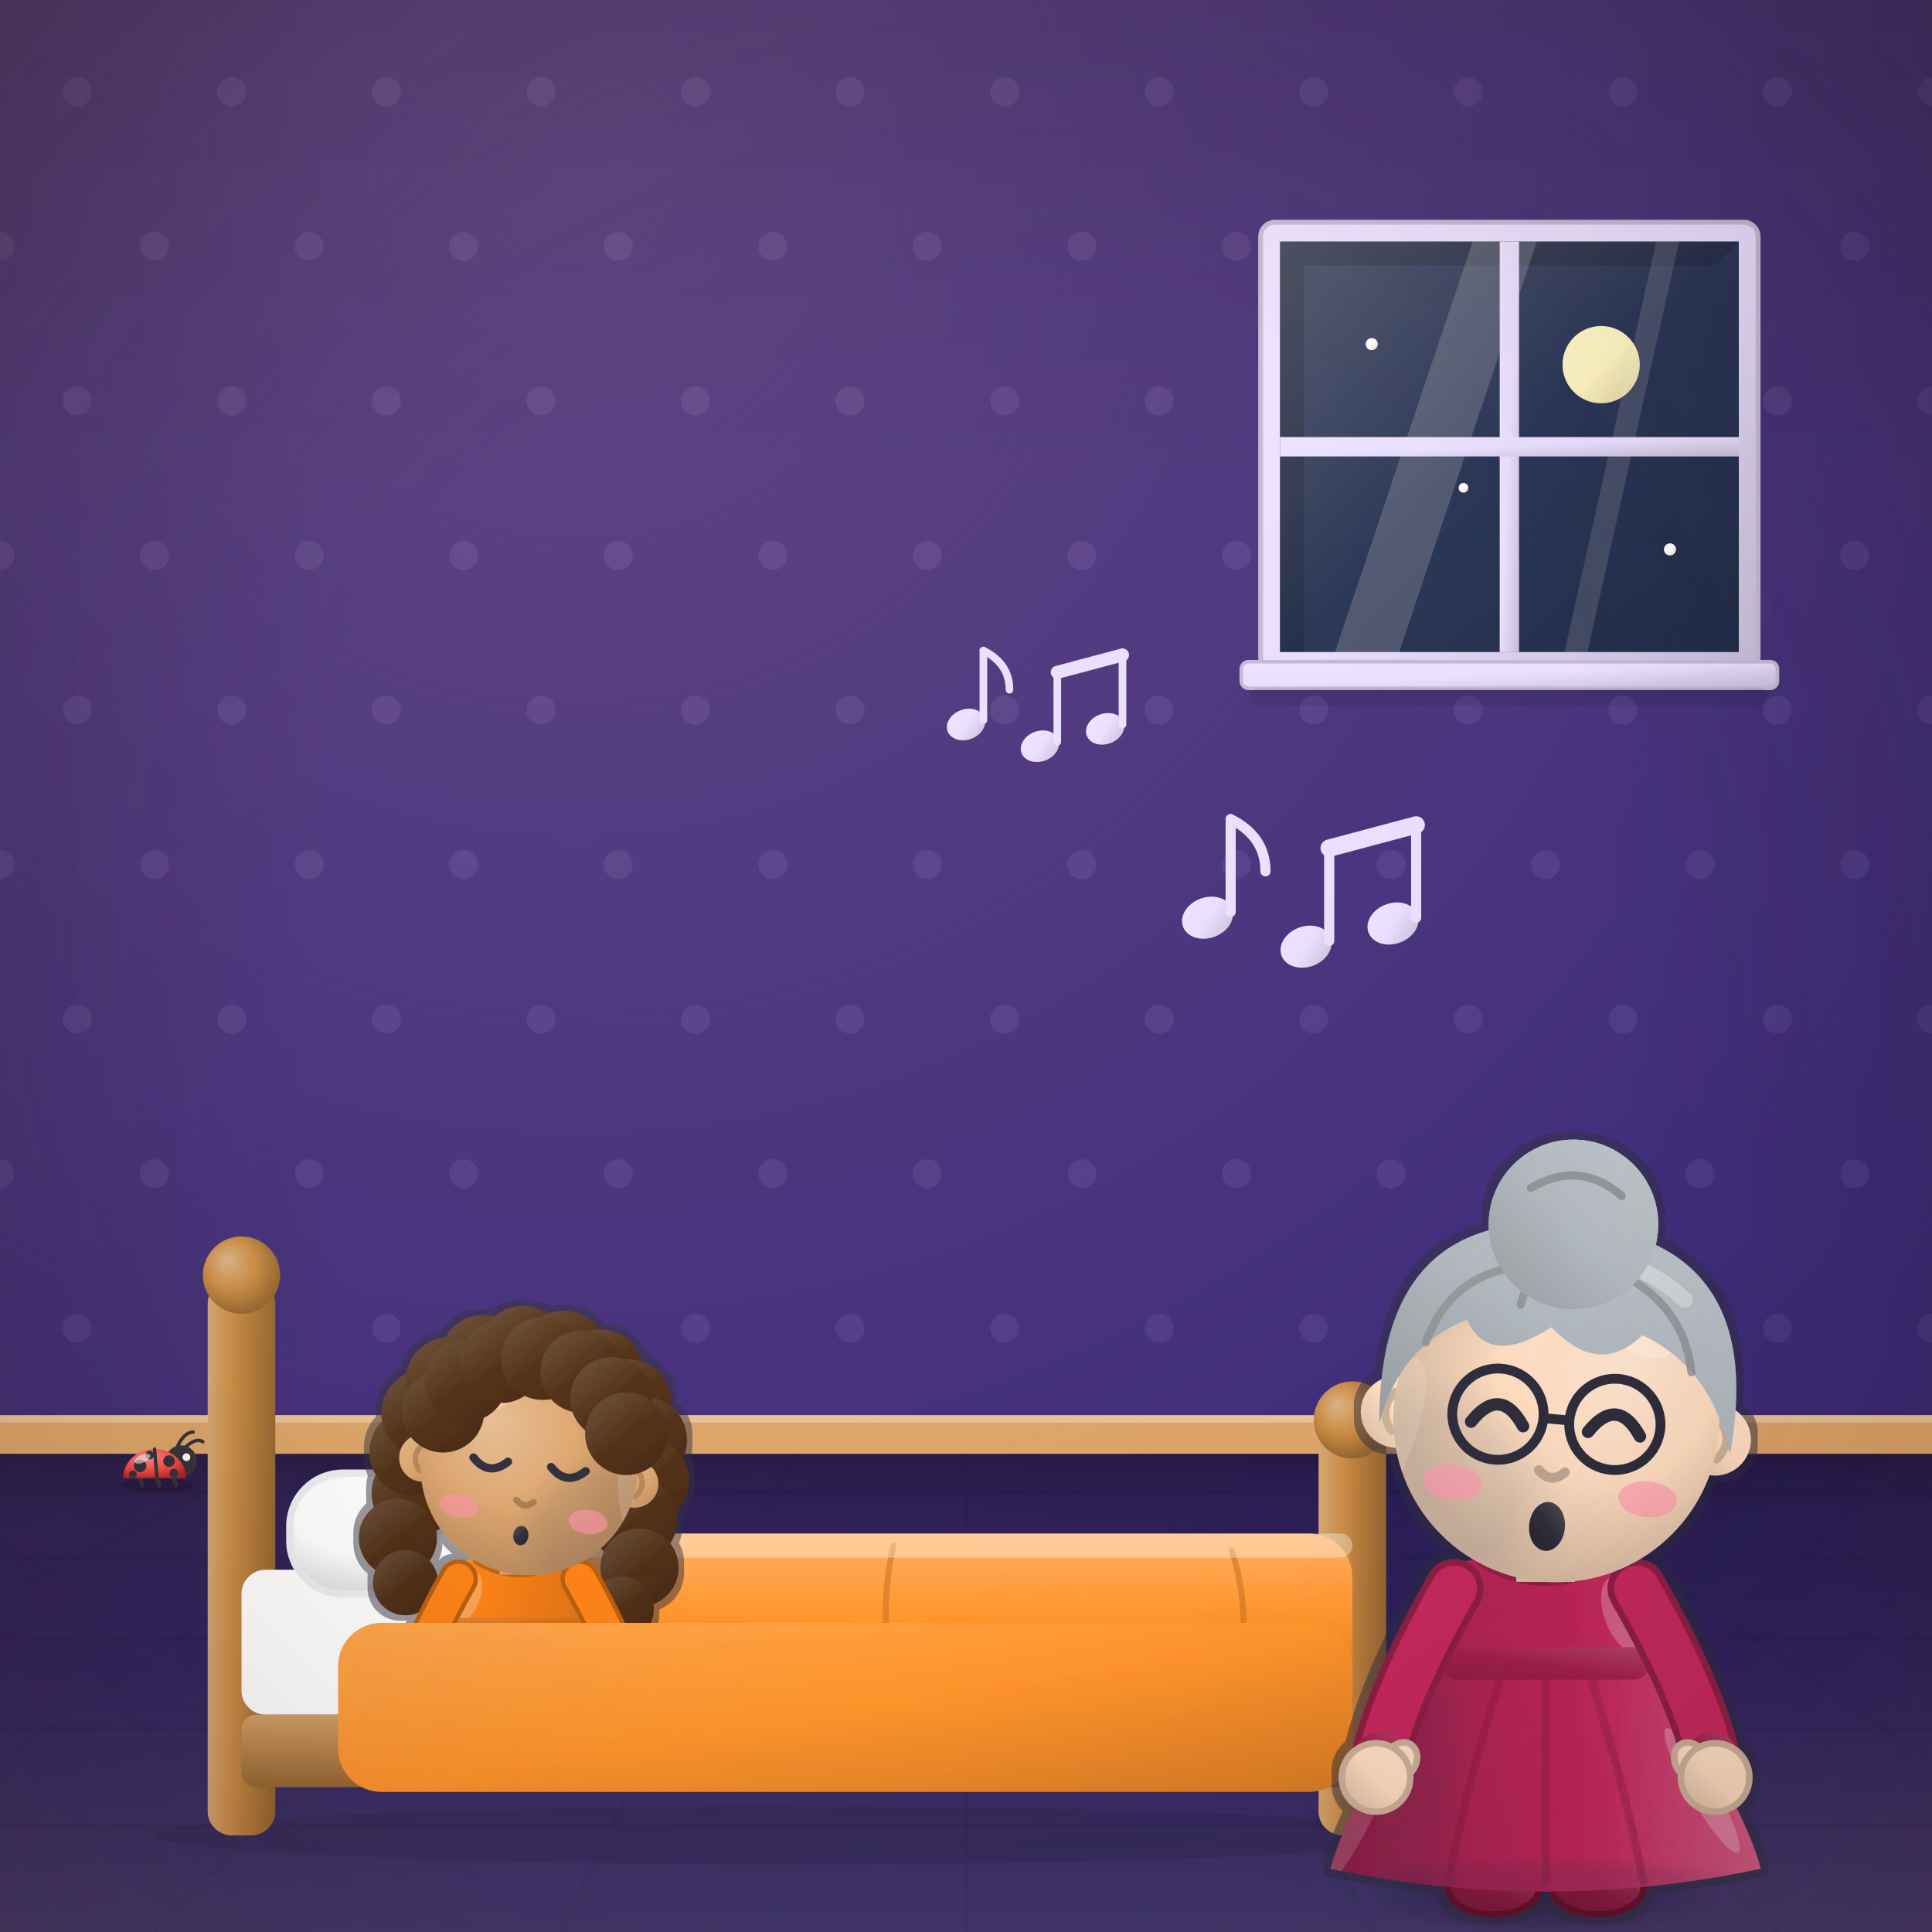
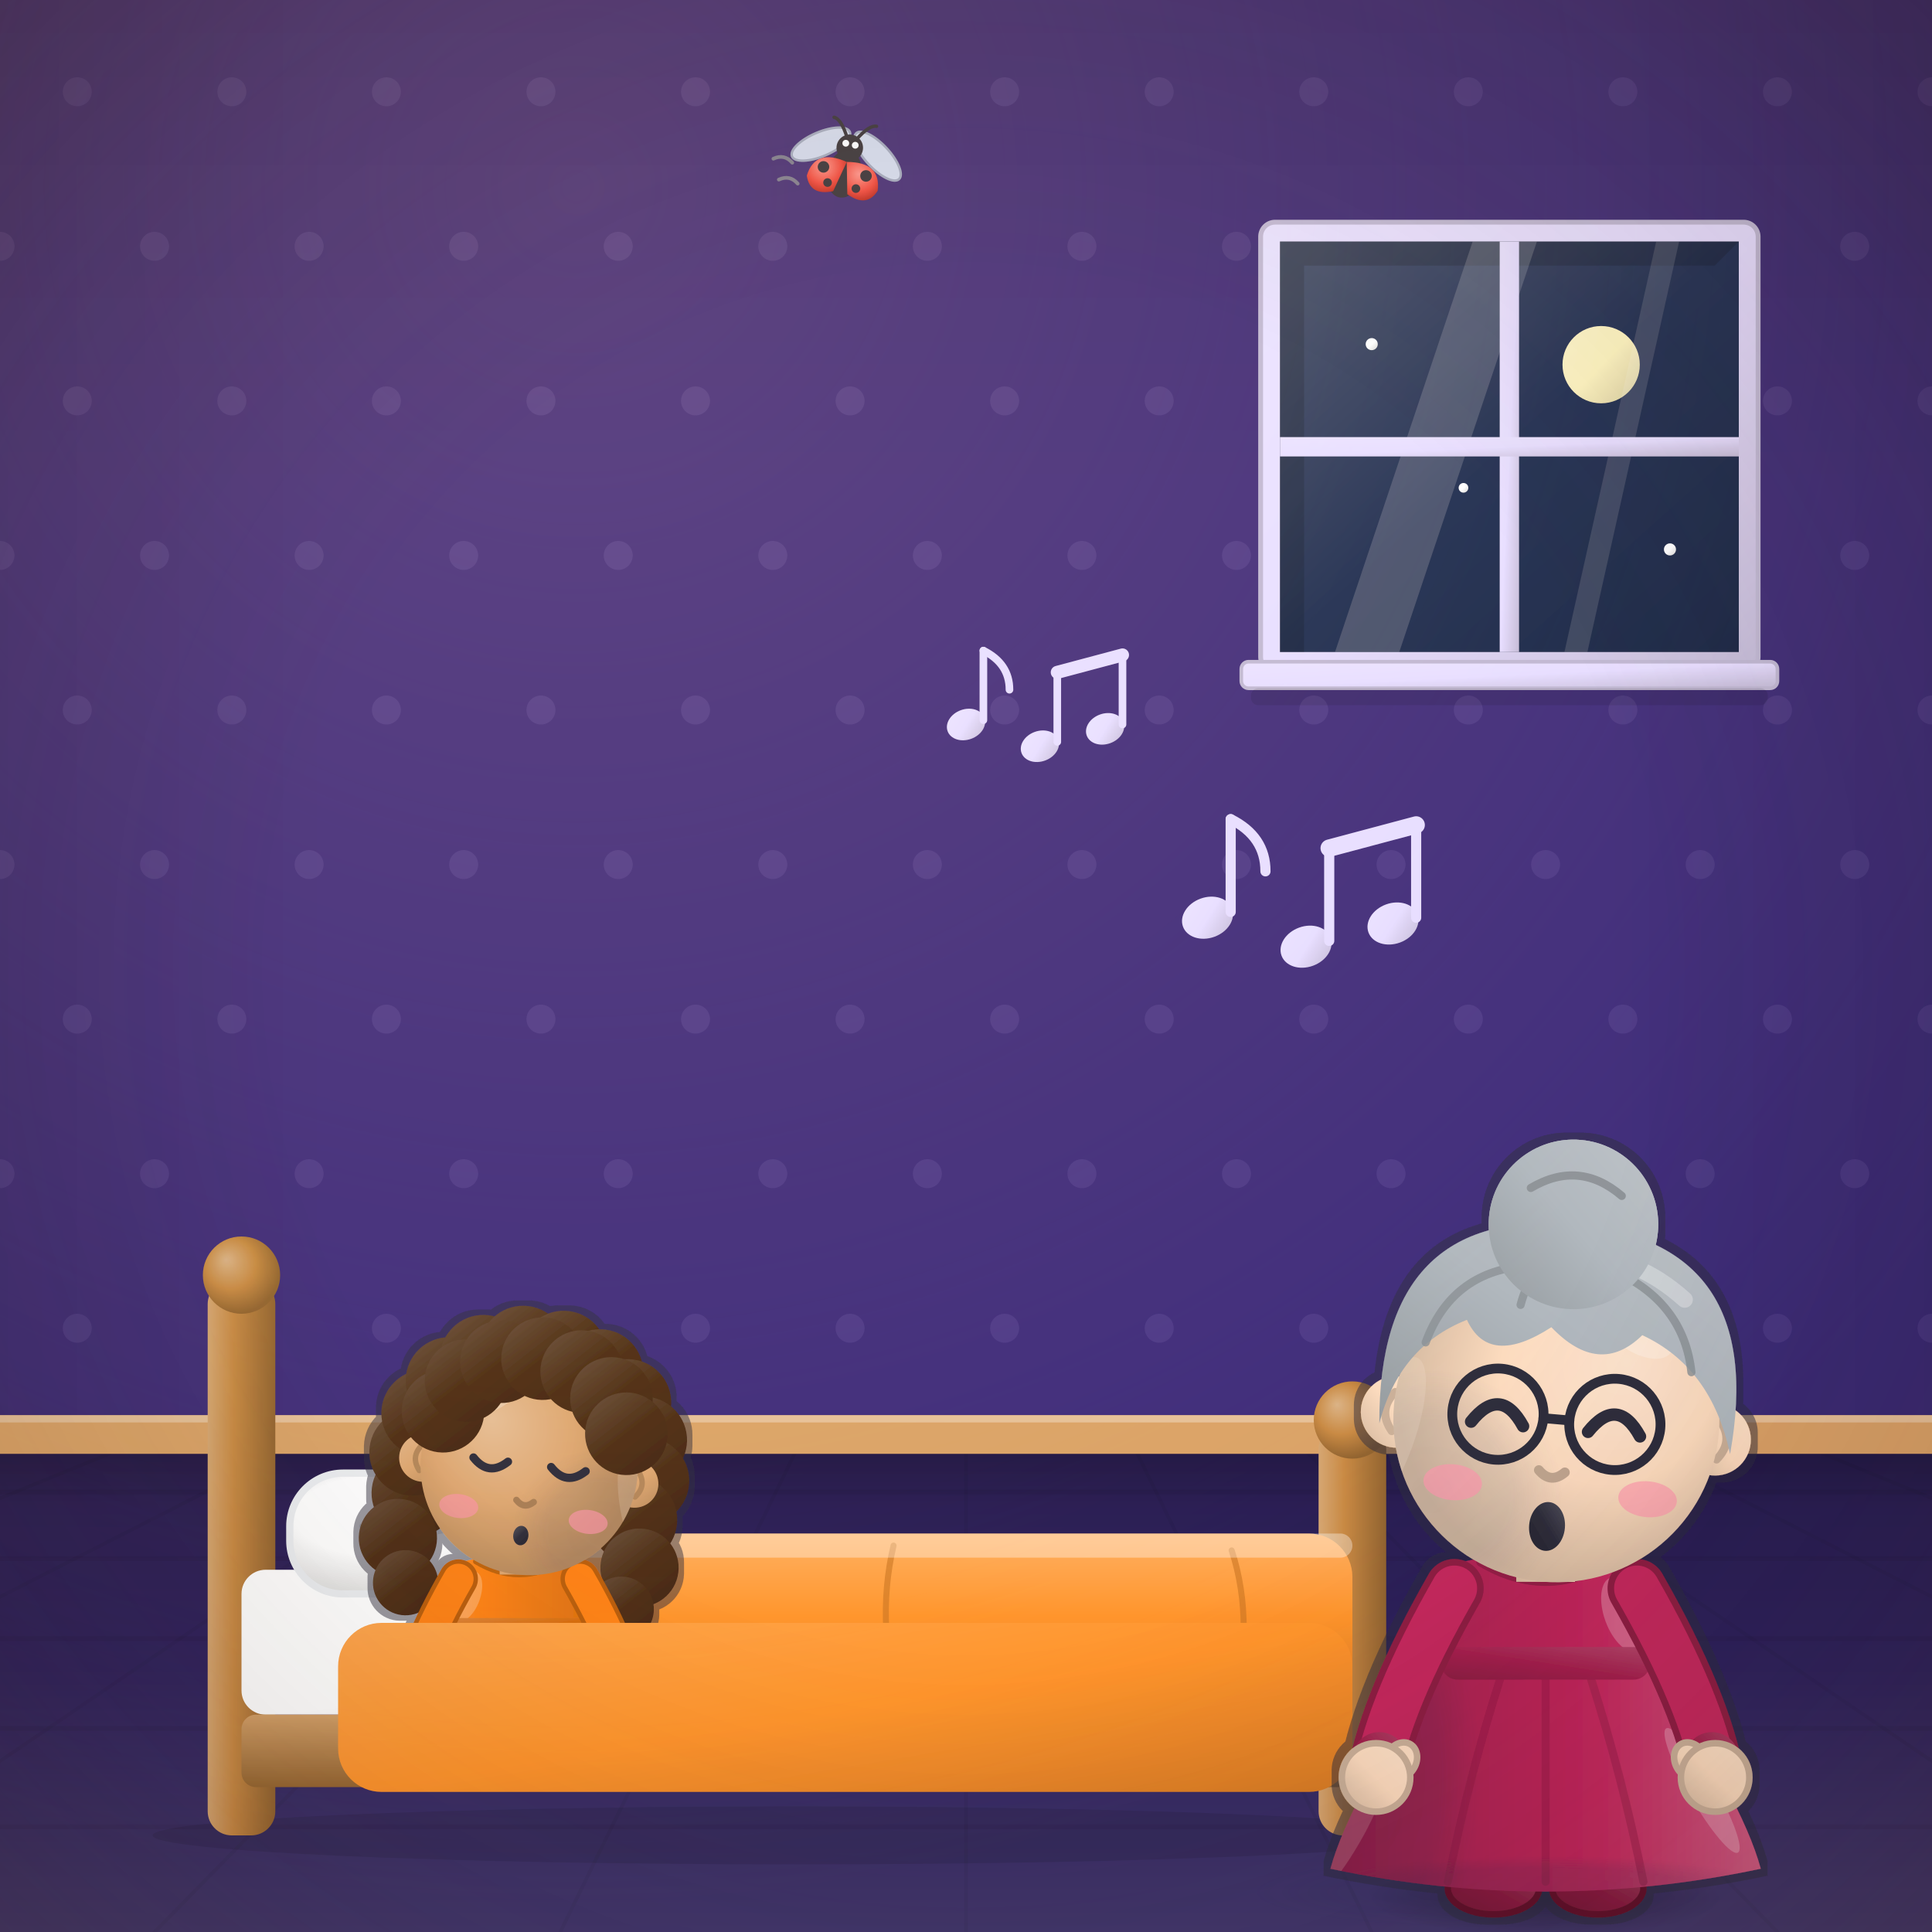
<svg xmlns="http://www.w3.org/2000/svg" viewBox="0 0 800 800" width="800" height="800">
  <defs>
    <linearGradient id="vol0044542" x1="0" y1="0" x2="1" y2="1">
      <stop offset="0" stop-color="#ffffff" />
      <stop offset="0.5" stop-color="#fff" />
      <stop offset="1" stop-color="#d6d6d6" />
    </linearGradient>
    <radialGradient id="vol0786585" cx="0.4" cy="0.3" r="0.8">
      <stop offset="0" stop-color="#ff8787" />
      <stop offset="0.6" stop-color="#f03e3e" />
      <stop offset="1" stop-color="#a61e1e" />
    </radialGradient>
    <linearGradient id="vol081a6b8" x1="0" y1="0" x2="1" y2="1">
      <stop offset="0" stop-color="#e9e0ff" />
      <stop offset="0.5" stop-color="#e5dbff" />
      <stop offset="1" stop-color="#c0b7d6" />
    </linearGradient>
    <linearGradient id="vol0ae63a0" x1="0" y1="0" x2="1" y2="0">
      <stop offset="0" stop-color="#d4a471" />
      <stop offset="0.38" stop-color="#c68642" />
      <stop offset="1" stop-color="#8e602f" />
    </linearGradient>
    <radialGradient id="vol0b5e702" cx="0.5" cy="0.5" r="0.5">
      <stop offset="0" stop-color="#1c2a52" stop-opacity="0.149" />
      <stop offset="0.62" stop-color="#1c2a52" stop-opacity="0.132" />
      <stop offset="1" stop-color="#1c2a52" stop-opacity="0" />
    </radialGradient>
    <linearGradient id="vol0d3437b" x1="0" y1="0" x2="0" y2="1">
      <stop offset="0" stop-color="#000" stop-opacity="0.16" />
      <stop offset="1" stop-color="#000" stop-opacity="0" />
    </linearGradient>
    <radialGradient id="vol28599ff" cx="0.4" cy="0.4" r="0.6" fx="0.3" fy="0.3">
      <stop offset="0" stop-color="#e4ba93" />
      <stop offset="0.55" stop-color="#dca36f" />
      <stop offset="1" stop-color="#b8885d" />
    </radialGradient>
    <radialGradient id="vol285ebc9" cx="0.5" cy="0.5" r="0.5">
      <stop offset="0" stop-color="#000" stop-opacity="0.286" />
      <stop offset="0.55" stop-color="#000" stop-opacity="0.143" />
      <stop offset="1" stop-color="#000" stop-opacity="0" />
    </radialGradient>
    <linearGradient id="vol2b8a4f4" x1="0" y1="0" x2="1" y2="1">
      <stop offset="0" stop-color="#dd8237" />
      <stop offset="0.5" stop-color="#d76b11" />
      <stop offset="1" stop-color="#b4590e" />
    </linearGradient>
    <linearGradient id="vol2dc00c7" x1="0" y1="0" x2="0" y2="1">
      <stop offset="0" stop-color="#000" stop-opacity="0.09" />
      <stop offset="0.35" stop-color="#000" stop-opacity="0" />
    </linearGradient>
    <linearGradient id="vol3082a02" x1="0" y1="0" x2="1" y2="1">
      <stop offset="0" stop-color="#fbdfc7" />
      <stop offset="0.5" stop-color="#fbd9bd" />
      <stop offset="1" stop-color="#d2b69e" />
    </linearGradient>
    <radialGradient id="vol3490e56" cx="0.4" cy="0.4" r="0.6" fx="0.3" fy="0.3">
      <stop offset="0" stop-color="#fce2cd" />
      <stop offset="0.55" stop-color="#fbd9bd" />
      <stop offset="1" stop-color="#d2b69e" />
    </radialGradient>
    <linearGradient id="vol38c8b34" x1="0" y1="0" x2="1" y2="1">
      <stop offset="0" stop-color="#4c4c59" />
      <stop offset="0.5" stop-color="#2b2b3a" />
      <stop offset="1" stop-color="#242430" />
    </linearGradient>
    <radialGradient id="vol39543c1" cx="0.5" cy="0.5" r="0.5">
      <stop offset="0" stop-color="#1c2a52" stop-opacity="0.095" />
      <stop offset="0.62" stop-color="#1c2a52" stop-opacity="0.084" />
      <stop offset="1" stop-color="#1c2a52" stop-opacity="0" />
    </radialGradient>
    <linearGradient id="vol59c7002" x1="0" y1="0" x2="1" y2="0">
      <stop offset="0" stop-color="#d05983" />
      <stop offset="0.38" stop-color="#c2255c" />
      <stop offset="1" stop-color="#971c47" />
    </linearGradient>
    <linearGradient id="vol5a8b60b" x1="0" y1="0" x2="1" y2="1">
      <stop offset="0" stop-color="#fff4c9" />
      <stop offset="0.5" stop-color="#fff3bf" />
      <stop offset="1" stop-color="#d6cca0" />
    </linearGradient>
    <linearGradient id="vol64c0a2c" x1="0" y1="0" x2="0" y2="1">
      <stop offset="0" stop-color="#241a4f" />
      <stop offset="0.45" stop-color="#2b1f5c" />
      <stop offset="1" stop-color="#40356c" />
    </linearGradient>
    <linearGradient id="vol75d20f0" x1="0" y1="0" x2="1" y2="1">
      <stop offset="0" stop-color="#664d3c" />
      <stop offset="0.5" stop-color="#4a2c17" />
      <stop offset="1" stop-color="#3e2413" />
    </linearGradient>
    <linearGradient id="vol768984c" x1="0" y1="0" x2="0" y2="1">
      <stop offset="0" stop-color="#d19e67" />
      <stop offset="1" stop-color="#946431" />
    </linearGradient>
    <linearGradient id="vol7ac0c66" x1="0" y1="0" x2="1" y2="1">
      <stop offset="0" stop-color="#bac0c7" />
      <stop offset="0.5" stop-color="#adb5bd" />
      <stop offset="1" stop-color="#91989e" />
    </linearGradient>
    <linearGradient id="vol88bad7e" x1="0" y1="0" x2="1" y2="1">
      <stop offset="0" stop-color="#d67f36" />
      <stop offset="0.5" stop-color="#cf6710" />
      <stop offset="1" stop-color="#ad560d" />
    </linearGradient>
    <linearGradient id="vol8ba2bf6" x1="0" y1="0" x2="1" y2="1">
      <stop offset="0" stop-color="#404c6d" />
      <stop offset="0.5" stop-color="#1c2a52" />
      <stop offset="1" stop-color="#172344" />
    </linearGradient>
    <linearGradient id="vol8f1c355" x1="0" y1="0" x2="0" y2="1">
      <stop offset="0" stop-color="#ffad60" />
      <stop offset="0.4" stop-color="#ff922b" />
      <stop offset="1" stop-color="#cc7422" />
    </linearGradient>
    <linearGradient id="vol91924e7" x1="0" y1="0" x2="1" y2="1">
      <stop offset="0" stop-color="#ffa34c" />
      <stop offset="0.5" stop-color="#ff922b" />
      <stop offset="1" stop-color="#d67a24" />
    </linearGradient>
    <radialGradient id="vol9abd463" cx="0.5" cy="0.5" r="0.5">
      <stop offset="0" stop-color="#1c2a52" stop-opacity="0.117" />
      <stop offset="0.6" stop-color="#1c2a52" stop-opacity="0.059" />
      <stop offset="1" stop-color="#1c2a52" stop-opacity="0" />
    </radialGradient>
    <radialGradient id="vola49497d" cx="0.5" cy="0.5" r="0.7">
      <stop offset="0.5" stop-color="#3b2414" stop-opacity="0" />
      <stop offset="0.8" stop-color="#3b2414" stop-opacity="0.108" />
      <stop offset="1" stop-color="#3b2414" stop-opacity="0.24" />
    </radialGradient>
    <linearGradient id="volb897b89" x1="0" y1="0" x2="1" y2="1">
      <stop offset="0" stop-color="#bd7234" />
      <stop offset="0.5" stop-color="#b1580e" />
      <stop offset="1" stop-color="#94490b" />
    </linearGradient>
    <linearGradient id="volc153353" x1="0" y1="0" x2="1" y2="1">
      <stop offset="0" stop-color="#9a3d5e" />
      <stop offset="0.5" stop-color="#871940" />
      <stop offset="1" stop-color="#711535" />
    </linearGradient>
    <radialGradient id="volcb2a80b" cx="0.4" cy="0.4" r="0.6" fx="0.3" fy="0.3">
      <stop offset="0" stop-color="#d9b084" />
      <stop offset="0.55" stop-color="#c68642" />
      <stop offset="1" stop-color="#8e602f" />
    </radialGradient>
    <radialGradient id="vold6b41d4" cx="0.3" cy="0.1" r="0.9">
      <stop offset="0" stop-color="#ffe2a8" stop-opacity="0.6" />
      <stop offset="0.55" stop-color="#ffe2a8" stop-opacity="0.27" />
      <stop offset="1" stop-color="#ffe2a8" stop-opacity="0" />
    </radialGradient>
    <linearGradient id="vole21387b" x1="0" y1="0" x2="1" y2="1">
      <stop offset="0" stop-color="#e1b186" />
      <stop offset="0.5" stop-color="#dca36f" />
      <stop offset="1" stop-color="#b8885d" />
    </linearGradient>
    <linearGradient id="volef0d640" x1="0" y1="0" x2="1" y2="0">
      <stop offset="0" stop-color="#000" stop-opacity="0.08" />
      <stop offset="0.18" stop-color="#000" stop-opacity="0" />
      <stop offset="0.82" stop-color="#000" stop-opacity="0" />
      <stop offset="1" stop-color="#000" stop-opacity="0.08" />
    </linearGradient>
    <linearGradient id="volf488ad7" x1="0" y1="0" x2="1" y2="0">
      <stop offset="0" stop-color="#fd9c4c" />
      <stop offset="0.38" stop-color="#fd7e14" />
      <stop offset="1" stop-color="#c5620f" />
    </linearGradient>
    <linearGradient id="volf73b1a9" x1="0" y1="0" x2="1" y2="1">
      <stop offset="0" stop-color="#b2426a" />
      <stop offset="0.5" stop-color="#a41f4e" />
      <stop offset="1" stop-color="#891a41" />
    </linearGradient>
    <linearGradient id="volf778874" x1="0" y1="0" x2="1" y2="1">
      <stop offset="0" stop-color="#ae4267" />
      <stop offset="0.5" stop-color="#9f1e4b" />
      <stop offset="1" stop-color="#85193f" />
    </linearGradient>
    <radialGradient id="volff82e9a" cx="0.4" cy="0.4" r="0.6" fx="0.3" fy="0.3">
      <stop offset="0" stop-color="#ffffff" />
      <stop offset="0.55" stop-color="#ffffff" />
      <stop offset="1" stop-color="#e0e0e0" />
    </radialGradient>
  </defs>
  <rect x="0" y="0" width="800" height="600" fill="#3b2a7a" />
  <g opacity="0.75">
    <g data-relief="non">
      <circle cx="-32" cy="38" r="6" fill="#4c3a8a" />
      <circle cx="32" cy="38" r="6" fill="#4c3a8a" />
      <circle cx="96" cy="38" r="6" fill="#4c3a8a" />
      <circle cx="160" cy="38" r="6" fill="#4c3a8a" />
      <circle cx="224" cy="38" r="6" fill="#4c3a8a" />
      <circle cx="288" cy="38" r="6" fill="#4c3a8a" />
      <circle cx="352" cy="38" r="6" fill="#4c3a8a" />
      <circle cx="416" cy="38" r="6" fill="#4c3a8a" />
      <circle cx="480" cy="38" r="6" fill="#4c3a8a" />
      <circle cx="544" cy="38" r="6" fill="#4c3a8a" />
      <circle cx="608" cy="38" r="6" fill="#4c3a8a" />
      <circle cx="672" cy="38" r="6" fill="#4c3a8a" />
      <circle cx="736" cy="38" r="6" fill="#4c3a8a" />
      <circle cx="800" cy="38" r="6" fill="#4c3a8a" />
      <circle cx="0" cy="102" r="6" fill="#4c3a8a" />
      <circle cx="64" cy="102" r="6" fill="#4c3a8a" />
      <circle cx="128" cy="102" r="6" fill="#4c3a8a" />
      <circle cx="192" cy="102" r="6" fill="#4c3a8a" />
      <circle cx="256" cy="102" r="6" fill="#4c3a8a" />
      <circle cx="320" cy="102" r="6" fill="#4c3a8a" />
      <circle cx="384" cy="102" r="6" fill="#4c3a8a" />
      <circle cx="448" cy="102" r="6" fill="#4c3a8a" />
      <circle cx="512" cy="102" r="6" fill="#4c3a8a" />
      <circle cx="576" cy="102" r="6" fill="#4c3a8a" />
      <circle cx="640" cy="102" r="6" fill="#4c3a8a" />
      <circle cx="704" cy="102" r="6" fill="#4c3a8a" />
      <circle cx="768" cy="102" r="6" fill="#4c3a8a" />
      <circle cx="832" cy="102" r="6" fill="#4c3a8a" />
      <circle cx="-32" cy="166" r="6" fill="#4c3a8a" />
      <circle cx="32" cy="166" r="6" fill="#4c3a8a" />
      <circle cx="96" cy="166" r="6" fill="#4c3a8a" />
      <circle cx="160" cy="166" r="6" fill="#4c3a8a" />
      <circle cx="224" cy="166" r="6" fill="#4c3a8a" />
      <circle cx="288" cy="166" r="6" fill="#4c3a8a" />
      <circle cx="352" cy="166" r="6" fill="#4c3a8a" />
      <circle cx="416" cy="166" r="6" fill="#4c3a8a" />
      <circle cx="480" cy="166" r="6" fill="#4c3a8a" />
      <circle cx="544" cy="166" r="6" fill="#4c3a8a" />
      <circle cx="608" cy="166" r="6" fill="#4c3a8a" />
      <circle cx="672" cy="166" r="6" fill="#4c3a8a" />
      <circle cx="736" cy="166" r="6" fill="#4c3a8a" />
      <circle cx="800" cy="166" r="6" fill="#4c3a8a" />
      <circle cx="0" cy="230" r="6" fill="#4c3a8a" />
      <circle cx="64" cy="230" r="6" fill="#4c3a8a" />
      <circle cx="128" cy="230" r="6" fill="#4c3a8a" />
      <circle cx="192" cy="230" r="6" fill="#4c3a8a" />
      <circle cx="256" cy="230" r="6" fill="#4c3a8a" />
      <circle cx="320" cy="230" r="6" fill="#4c3a8a" />
      <circle cx="384" cy="230" r="6" fill="#4c3a8a" />
      <circle cx="448" cy="230" r="6" fill="#4c3a8a" />
      <circle cx="512" cy="230" r="6" fill="#4c3a8a" />
      <circle cx="576" cy="230" r="6" fill="#4c3a8a" />
      <circle cx="640" cy="230" r="6" fill="#4c3a8a" />
      <circle cx="704" cy="230" r="6" fill="#4c3a8a" />
      <circle cx="768" cy="230" r="6" fill="#4c3a8a" />
      <circle cx="832" cy="230" r="6" fill="#4c3a8a" />
      <circle cx="-32" cy="294" r="6" fill="#4c3a8a" />
      <circle cx="32" cy="294" r="6" fill="#4c3a8a" />
      <circle cx="96" cy="294" r="6" fill="#4c3a8a" />
      <circle cx="160" cy="294" r="6" fill="#4c3a8a" />
      <circle cx="224" cy="294" r="6" fill="#4c3a8a" />
      <circle cx="288" cy="294" r="6" fill="#4c3a8a" />
      <circle cx="352" cy="294" r="6" fill="#4c3a8a" />
      <circle cx="416" cy="294" r="6" fill="#4c3a8a" />
      <circle cx="480" cy="294" r="6" fill="#4c3a8a" />
      <circle cx="544" cy="294" r="6" fill="#4c3a8a" />
      <circle cx="608" cy="294" r="6" fill="#4c3a8a" />
      <circle cx="672" cy="294" r="6" fill="#4c3a8a" />
      <circle cx="736" cy="294" r="6" fill="#4c3a8a" />
      <circle cx="800" cy="294" r="6" fill="#4c3a8a" />
      <circle cx="0" cy="358" r="6" fill="#4c3a8a" />
      <circle cx="64" cy="358" r="6" fill="#4c3a8a" />
      <circle cx="128" cy="358" r="6" fill="#4c3a8a" />
      <circle cx="192" cy="358" r="6" fill="#4c3a8a" />
      <circle cx="256" cy="358" r="6" fill="#4c3a8a" />
      <circle cx="320" cy="358" r="6" fill="#4c3a8a" />
      <circle cx="384" cy="358" r="6" fill="#4c3a8a" />
      <circle cx="448" cy="358" r="6" fill="#4c3a8a" />
      <circle cx="512" cy="358" r="6" fill="#4c3a8a" />
      <circle cx="576" cy="358" r="6" fill="#4c3a8a" />
      <circle cx="640" cy="358" r="6" fill="#4c3a8a" />
      <circle cx="704" cy="358" r="6" fill="#4c3a8a" />
      <circle cx="768" cy="358" r="6" fill="#4c3a8a" />
      <circle cx="832" cy="358" r="6" fill="#4c3a8a" />
      <circle cx="-32" cy="422" r="6" fill="#4c3a8a" />
      <circle cx="32" cy="422" r="6" fill="#4c3a8a" />
      <circle cx="96" cy="422" r="6" fill="#4c3a8a" />
      <circle cx="160" cy="422" r="6" fill="#4c3a8a" />
      <circle cx="224" cy="422" r="6" fill="#4c3a8a" />
      <circle cx="288" cy="422" r="6" fill="#4c3a8a" />
      <circle cx="352" cy="422" r="6" fill="#4c3a8a" />
      <circle cx="416" cy="422" r="6" fill="#4c3a8a" />
      <circle cx="480" cy="422" r="6" fill="#4c3a8a" />
      <circle cx="544" cy="422" r="6" fill="#4c3a8a" />
      <circle cx="608" cy="422" r="6" fill="#4c3a8a" />
      <circle cx="672" cy="422" r="6" fill="#4c3a8a" />
      <circle cx="736" cy="422" r="6" fill="#4c3a8a" />
      <circle cx="800" cy="422" r="6" fill="#4c3a8a" />
      <circle cx="0" cy="486" r="6" fill="#4c3a8a" />
      <circle cx="64" cy="486" r="6" fill="#4c3a8a" />
      <circle cx="128" cy="486" r="6" fill="#4c3a8a" />
      <circle cx="192" cy="486" r="6" fill="#4c3a8a" />
      <circle cx="256" cy="486" r="6" fill="#4c3a8a" />
      <circle cx="320" cy="486" r="6" fill="#4c3a8a" />
      <circle cx="384" cy="486" r="6" fill="#4c3a8a" />
      <circle cx="448" cy="486" r="6" fill="#4c3a8a" />
      <circle cx="512" cy="486" r="6" fill="#4c3a8a" />
      <circle cx="576" cy="486" r="6" fill="#4c3a8a" />
      <circle cx="640" cy="486" r="6" fill="#4c3a8a" />
      <circle cx="704" cy="486" r="6" fill="#4c3a8a" />
      <circle cx="768" cy="486" r="6" fill="#4c3a8a" />
      <circle cx="832" cy="486" r="6" fill="#4c3a8a" />
      <circle cx="-32" cy="550" r="6" fill="#4c3a8a" />
      <circle cx="32" cy="550" r="6" fill="#4c3a8a" />
      <circle cx="96" cy="550" r="6" fill="#4c3a8a" />
      <circle cx="160" cy="550" r="6" fill="#4c3a8a" />
      <circle cx="224" cy="550" r="6" fill="#4c3a8a" />
      <circle cx="288" cy="550" r="6" fill="#4c3a8a" />
      <circle cx="352" cy="550" r="6" fill="#4c3a8a" />
      <circle cx="416" cy="550" r="6" fill="#4c3a8a" />
      <circle cx="480" cy="550" r="6" fill="#4c3a8a" />
      <circle cx="544" cy="550" r="6" fill="#4c3a8a" />
      <circle cx="608" cy="550" r="6" fill="#4c3a8a" />
      <circle cx="672" cy="550" r="6" fill="#4c3a8a" />
      <circle cx="736" cy="550" r="6" fill="#4c3a8a" />
      <circle cx="800" cy="550" r="6" fill="#4c3a8a" />
    </g>
  </g>
  <rect x="0" y="0" width="800" height="600" fill="url(#vol2dc00c7)" />
  <rect x="0" y="0" width="800" height="600" fill="url(#volef0d640)" />
  <rect x="0" y="600" width="800" height="200" fill="url(#vol64c0a2c)" />
  <line x1="0" y1="617.8" x2="800" y2="617.8" stroke="#000" stroke-width="2" stroke-linecap="round" opacity="0.06" />
  <line x1="0" y1="645.4" x2="800" y2="645.4" stroke="#000" stroke-width="2" stroke-linecap="round" opacity="0.06" />
  <line x1="0" y1="678.5" x2="800" y2="678.5" stroke="#000" stroke-width="2" stroke-linecap="round" opacity="0.06" />
  <line x1="0" y1="715.7" x2="800" y2="715.7" stroke="#000" stroke-width="2" stroke-linecap="round" opacity="0.06" />
  <line x1="0" y1="756.4" x2="800" y2="756.4" stroke="#000" stroke-width="2" stroke-linecap="round" opacity="0.06" />
  <path d="M -90 600 L -776 800 M -20 600 L -608 800 M 50 600 L -440 800 M 120 600 L -272 800 M 190 600 L -104 800 M 260 600 L 64 800 M 330 600 L 232 800 M 400 600 L 400 800 M 470 600 L 568 800 M 540 600 L 736 800 M 610 600 L 904 800 M 680 600 L 1072 800 M 750 600 L 1240 800 M 820 600 L 1408 800 M 890 600 L 1576 800" fill="none" stroke="#000" stroke-width="1.5" stroke-linecap="round" stroke-linejoin="round" opacity="0.05" />
  <rect x="0" y="600" width="800" height="24" fill="url(#vol0d3437b)" />
  <rect x="0" y="586" width="800" height="16" fill="#d9a066" />
  <rect x="0" y="586" width="800" height="3" fill="#e8c6a3" opacity="0.8" />
  <g>
    <rect x="522" y="92" width="206" height="186" rx="6" fill="url(#vol081a6b8)" />
    <rect x="530" y="100" width="190" height="170" fill="url(#vol8ba2bf6)" />
    <circle cx="663" cy="151" r="16" fill="url(#vol5a8b60b)" />
    <circle cx="568" cy="142.5" r="2.5" fill="url(#vol0044542)" />
    <circle cx="606" cy="202" r="2" fill="url(#vol0044542)" />
    <circle cx="691.5" cy="227.5" r="2.5" fill="url(#vol0044542)" />
    <polygon points="530,100 720,100 710,110 540,110 540,270 530,270" fill="#000" opacity="0.16" />
    <polygon points="552.8,270 609.8,100 636.4,100 579.4,270" fill="#fff" opacity="0.16" />
    <polygon points="647.8,270 685.8,100 695.3,100 657.3,270" fill="#fff" opacity="0.12" />
    <rect x="621" y="100" width="8" height="170" fill="url(#vol081a6b8)" />
    <rect x="530" y="181" width="190" height="8" fill="url(#vol081a6b8)" />
    <rect x="522" y="92" width="206" height="186" rx="6" fill="none" stroke="#bbb3d1" stroke-width="2" />
    <rect x="514" y="274" width="222" height="11" rx="3" fill="url(#vol081a6b8)" stroke="#bbb3d1" stroke-width="1.5" />
    <rect x="518" y="285" width="214" height="7" rx="3" fill="#000" opacity="0.1" />
  </g>
  <g>
    <ellipse cx="330" cy="760" rx="266.8" ry="12" fill="#000" opacity="0.1" />
    <rect x="86" y="530" width="28" height="230" rx="10" fill="url(#vol0ae63a0)" />
    <rect x="546" y="590" width="28" height="170" rx="10" fill="url(#vol0ae63a0)" />
    <rect x="100" y="650" width="460" height="60" rx="10" fill="url(#vol0044542)" />
    <rect x="120" y="610" width="110" height="50" rx="22" fill="url(#volff82e9a)" stroke="#e9ecef" stroke-width="3" />
    <path d="M 150.0 632 q 20 6 40 0" fill="none" stroke="#dee2e6" stroke-width="2.5" stroke-linecap="round" stroke-linejoin="round" />
    <rect x="210" y="635" width="350" height="85" rx="18" fill="url(#vol8f1c355)" />
    <path d="M 260.0 642 q 10 30 0 70 M 370 640 q -8 34 4 72 M 510.0 642 q 10 30 0 70" fill="none" stroke="#c67121" stroke-width="2.5" stroke-linecap="round" stroke-linejoin="round" opacity="0.6" />
    <rect x="210" y="635" width="350" height="10" rx="5" fill="#fff" opacity="0.35" />
    <rect x="100" y="710" width="460" height="30" rx="6" fill="url(#vol768984c)" />
    <circle cx="100" cy="528" r="16" fill="url(#volcb2a80b)" />
    <circle cx="560" cy="588" r="16" fill="url(#volcb2a80b)" />
  </g>
  <clipPath id="c49">
    <rect x="0" y="0" width="800" height="690" fill="#000" />
  </clipPath>
  <g clip-path="url(#c49)">
    <g transform="translate(215 742) scale(0.9 0.9)">
      <ellipse cx="20.8" cy="-4.8" rx="72.8" ry="11.2" fill="url(#vol9abd463)" />
      <ellipse cx="0" cy="-3" rx="54.6" ry="11.7" fill="url(#vol285ebc9)" />
      <filter id="c52" x="-15%" y="-15%" width="130%" height="130%">
        <feMorphology in="SourceAlpha" operator="dilate" radius="2.41" result="e" />
        <feFlood flood-color="#2b2b3a" flood-opacity="0.5" />
        <feComposite in2="e" operator="in" result="o" />
        <feMerge>
          <feMergeNode in="o" />
          <feMergeNode in="SourceGraphic" />
        </feMerge>
      </filter>
      <g filter="url(#c52)">
        <g transform="rotate(7 0 -112)">
          <g>
            <circle cx="-50.7" cy="-131.5" r="20" fill="url(#vol75d20f0)" />
            <circle cx="-54" cy="-150" r="20" fill="url(#vol75d20f0)" />
            <circle cx="-50.7" cy="-168.5" r="20" fill="url(#vol75d20f0)" />
            <circle cx="-41.4" cy="-184.7" r="20" fill="url(#vol75d20f0)" />
            <circle cx="-27" cy="-196.8" r="20" fill="url(#vol75d20f0)" />
            <circle cx="-9.4" cy="-203.2" r="20" fill="url(#vol75d20f0)" />
            <circle cx="9.4" cy="-203.2" r="20" fill="url(#vol75d20f0)" />
            <circle cx="27" cy="-196.8" r="20" fill="url(#vol75d20f0)" />
            <circle cx="41.4" cy="-184.7" r="20" fill="url(#vol75d20f0)" />
            <circle cx="50.7" cy="-168.5" r="20" fill="url(#vol75d20f0)" />
            <circle cx="54" cy="-150" r="20" fill="url(#vol75d20f0)" />
            <circle cx="50.7" cy="-131.5" r="20" fill="url(#vol75d20f0)" />
            <circle cx="-56" cy="-110" r="18" fill="url(#vol75d20f0)" />
            <circle cx="-50" cy="-90" r="15" fill="url(#vol75d20f0)" />
            <circle cx="56" cy="-110" r="18" fill="url(#vol75d20f0)" />
            <circle cx="50" cy="-90" r="15" fill="url(#vol75d20f0)" />
          </g>
        </g>
        <ellipse cx="-16" cy="-6" rx="14" ry="8" fill="url(#volb897b89)" stroke="#7b3d09" stroke-width="2" />
        <ellipse cx="-13" cy="-8.8" rx="5.6" ry="2" fill="#fff" opacity="0.3" />
        <ellipse cx="16" cy="-6" rx="14" ry="8" fill="url(#volb897b89)" stroke="#7b3d09" stroke-width="2" />
        <ellipse cx="13" cy="-8.8" rx="5.6" ry="2" fill="#fff" opacity="0.3" />
        <g>
          <path d="M -26 -106 Q 0 -112 26 -106 L 32 -74 Q 60 -34 66 -12 Q 0 2 -66 -12 Q -60 -34 -32 -74 Z" fill="url(#volf488ad7)" />
          <path d="M -14 -70 Q -23.6 -40 -30 -8" fill="none" stroke="#bd5e0f" stroke-width="2.5" stroke-linecap="round" stroke-linejoin="round" opacity="0.45" />
          <path d="M 0 -70 Q 0 -40 0 -8" fill="none" stroke="#bd5e0f" stroke-width="2.5" stroke-linecap="round" stroke-linejoin="round" opacity="0.45" />
          <path d="M 14 -70 Q 23.6 -40 30 -8" fill="none" stroke="#bd5e0f" stroke-width="2.5" stroke-linecap="round" stroke-linejoin="round" opacity="0.45" />
          <clipPath id="k50">
            <path d="M -26 -106 Q 0 -112 26 -106 L 32 -74 Q 60 -34 66 -12 Q 0 2 -66 -12 Q -60 -34 -32 -74 Z" fill="#000" />
          </clipPath>
          <g clip-path="url(#k50)">
            <ellipse cx="54" cy="-40" rx="34" ry="70" fill="url(#vol0b5e702)" />
            <ellipse cx="0" cy="-6" rx="70" ry="10" fill="url(#vol0b5e702)" />
            <ellipse cx="64" cy="-24" rx="8" ry="30" fill="#fff4e6" transform="rotate(-30 64 -24)" opacity="0.16" />
            <ellipse cx="-24" cy="-90" rx="6" ry="12" fill="#fff" transform="rotate(20 -24 -90)" opacity="0.24" />
            <ellipse cx="-48" cy="-36" rx="4" ry="22" fill="#fff" transform="rotate(30 -48 -36)" opacity="0.24" />
          </g>
        </g>
        <g>
          <rect x="-32" y="-80" width="64" height="10" rx="5" fill="url(#vol2b8a4f4)" />
          <path d="M -20 -106 Q 0 -94 20 -106" fill="none" stroke="#bd5e0f" stroke-width="2.5" stroke-linecap="round" stroke-linejoin="round" />
        </g>
        <path d="M -28 -98 Q -48 -63 -52 -40" fill="none" stroke="#b65a0e" stroke-width="18" stroke-linecap="round" stroke-linejoin="round" />
        <path d="M -28 -98 Q -48 -63 -52 -40" fill="none" stroke="#fd7e14" stroke-width="14" stroke-linecap="round" stroke-linejoin="round" />
        <circle cx="-51" cy="-45.5" r="8.4" fill="url(#vol88bad7e)" />
        <path d="M 28 -98 Q 48 -63 52 -40" fill="none" stroke="#b65a0e" stroke-width="18" stroke-linecap="round" stroke-linejoin="round" />
        <path d="M 28 -98 Q 48 -63 52 -40" fill="none" stroke="#fd7e14" stroke-width="14" stroke-linecap="round" stroke-linejoin="round" />
        <circle cx="51" cy="-45.5" r="8.4" fill="url(#vol88bad7e)" />
        <ellipse cx="-44.4" cy="-45.2" rx="4.7" ry="5.8" fill="url(#vole21387b)" transform="rotate(30 -44.4 -45.2)" stroke="#b08258" stroke-width="2" />
        <circle cx="-52" cy="-40" r="10.5" fill="url(#vole21387b)" stroke="#b08258" stroke-width="2" />
        <ellipse cx="44.4" cy="-45.2" rx="4.7" ry="5.8" fill="url(#vole21387b)" transform="rotate(-30 44.4 -45.2)" stroke="#b08258" stroke-width="2" />
        <circle cx="52" cy="-40" r="10.5" fill="url(#vole21387b)" stroke="#b08258" stroke-width="2" />
        <g>
          <rect x="-9" y="-116" width="18" height="16" fill="url(#vole21387b)" />
          <ellipse cx="0" cy="-106" rx="10" ry="4" fill="#b08258" opacity="0.7" />
        </g>
        <g transform="rotate(7 0 -112)">
          <g>
            <g>
              <circle cx="-49" cy="-148" r="11" fill="url(#vole21387b)" />
              <path d="M -50 -154 Q -55 -148 -50 -142" fill="none" stroke="#b08258" stroke-width="2.5" stroke-linecap="round" stroke-linejoin="round" />
              <circle cx="49" cy="-148" r="11" fill="url(#vole21387b)" />
              <path d="M 50 -154 Q 55 -148 50 -142" fill="none" stroke="#b08258" stroke-width="2.5" stroke-linecap="round" stroke-linejoin="round" />
            </g>
            <circle cx="0" cy="-150" r="50" fill="url(#vol28599ff)" />
            <clipPath id="k51">
              <circle cx="0" cy="-150" r="50" fill="#000" />
            </clipPath>
            <g clip-path="url(#k51)">
              <ellipse cx="36" cy="-124" rx="40" ry="38" fill="url(#vol39543c1)" />
              <ellipse cx="51" cy="-140" rx="8" ry="26" fill="#fff4e6" transform="rotate(-15 51 -140)" opacity="0.16" />
              <ellipse cx="-22" cy="-180" rx="13" ry="7" fill="#fff" transform="rotate(-30 -22 -180)" opacity="0.24" />
            </g>
            <ellipse cx="-30" cy="-128" rx="9" ry="5.5" fill="#ff8fab" opacity="0.6" />
            <ellipse cx="30" cy="-128" rx="9" ry="5.5" fill="#ff8fab" opacity="0.6" />
            <path d="M -26 -151 Q -18 -143 -10 -151" fill="none" stroke="#2b2b3a" stroke-width="3.8" stroke-linecap="round" stroke-linejoin="round" />
            <path d="M 10 -151 Q 18 -143 26 -151" fill="none" stroke="#2b2b3a" stroke-width="3.8" stroke-linecap="round" stroke-linejoin="round" />
            <path d="M -4 -134 Q 0 -130 4 -134" fill="none" stroke="#a57a53" stroke-width="3" stroke-linecap="round" stroke-linejoin="round" />
            <ellipse cx="0" cy="-118" rx="3.5" ry="4.5" fill="url(#vol38c8b34)" />
            <g>
              <circle cx="-42.5" cy="-170.4" r="19" fill="url(#vol75d20f0)" />
              <circle cx="-33.7" cy="-185.7" r="19" fill="url(#vol75d20f0)" />
              <circle cx="-18.6" cy="-196.3" r="19" fill="url(#vol75d20f0)" />
              <circle cx="0" cy="-200" r="19" fill="url(#vol75d20f0)" />
              <circle cx="18.6" cy="-196.3" r="19" fill="url(#vol75d20f0)" />
              <circle cx="33.7" cy="-185.7" r="19" fill="url(#vol75d20f0)" />
              <circle cx="42.5" cy="-170.4" r="19" fill="url(#vol75d20f0)" />
            </g>
          </g>
        </g>
      </g>
    </g>
  </g>
  <rect x="140" y="672" width="420" height="70" rx="18" fill="url(#vol91924e7)" />
  <g transform="translate(640 790) scale(-1.35 1.35)">
    <ellipse cx="20.8" cy="-4.8" rx="72.8" ry="11.2" fill="url(#vol9abd463)" />
    <ellipse cx="0" cy="-3" rx="54.6" ry="11.7" fill="url(#vol285ebc9)" />
    <filter id="c55" x="-15%" y="-15%" width="130%" height="130%">
      <feMorphology in="SourceAlpha" operator="dilate" radius="2.01" result="e" />
      <feFlood flood-color="#2b2b3a" flood-opacity="0.5" />
      <feComposite in2="e" operator="in" result="o" />
      <feMerge>
        <feMergeNode in="o" />
        <feMergeNode in="SourceGraphic" />
      </feMerge>
    </filter>
    <g filter="url(#c55)">
      <g transform="rotate(-5 0 -112)">
        <circle cx="0" cy="-210" r="26" fill="url(#vol7ac0c66)" />
      </g>
      <ellipse cx="-16" cy="-6" rx="14" ry="8" fill="url(#volc153353)" stroke="#5e112c" stroke-width="2" />
      <ellipse cx="-13" cy="-8.8" rx="5.6" ry="2" fill="#fff" opacity="0.3" />
      <ellipse cx="16" cy="-6" rx="14" ry="8" fill="url(#volc153353)" stroke="#5e112c" stroke-width="2" />
      <ellipse cx="13" cy="-8.8" rx="5.6" ry="2" fill="#fff" opacity="0.3" />
      <g>
        <path d="M -26 -106 Q 0 -112 26 -106 L 32 -74 Q 60 -34 66 -12 Q 0 2 -66 -12 Q -60 -34 -32 -74 Z" fill="url(#vol59c7002)" />
        <path d="M -14 -70 Q -23.6 -40 -30 -8" fill="none" stroke="#911b45" stroke-width="2.5" stroke-linecap="round" stroke-linejoin="round" opacity="0.45" />
        <path d="M 0 -70 Q 0 -40 0 -8" fill="none" stroke="#911b45" stroke-width="2.5" stroke-linecap="round" stroke-linejoin="round" opacity="0.45" />
        <path d="M 14 -70 Q 23.6 -40 30 -8" fill="none" stroke="#911b45" stroke-width="2.5" stroke-linecap="round" stroke-linejoin="round" opacity="0.45" />
        <clipPath id="k53">
          <path d="M -26 -106 Q 0 -112 26 -106 L 32 -74 Q 60 -34 66 -12 Q 0 2 -66 -12 Q -60 -34 -32 -74 Z" fill="#000" />
        </clipPath>
        <g clip-path="url(#k53)">
          <ellipse cx="54" cy="-40" rx="34" ry="70" fill="url(#vol0b5e702)" />
          <ellipse cx="0" cy="-6" rx="70" ry="10" fill="url(#vol0b5e702)" />
          <ellipse cx="64" cy="-24" rx="8" ry="30" fill="#fff4e6" transform="rotate(-30 64 -24)" opacity="0.16" />
          <ellipse cx="-24" cy="-90" rx="6" ry="12" fill="#fff" transform="rotate(20 -24 -90)" opacity="0.24" />
          <ellipse cx="-48" cy="-36" rx="4" ry="22" fill="#fff" transform="rotate(30 -48 -36)" opacity="0.24" />
        </g>
      </g>
      <g>
        <rect x="-32" y="-80" width="64" height="10" rx="5" fill="url(#volf73b1a9)" />
        <path d="M -20 -106 Q 0 -94 20 -106" fill="none" stroke="#911b45" stroke-width="2.5" stroke-linecap="round" stroke-linejoin="round" />
      </g>
      <path d="M -28 -98 Q -48 -63 -52 -40" fill="none" stroke="#8b1a42" stroke-width="18" stroke-linecap="round" stroke-linejoin="round" />
      <path d="M -28 -98 Q -48 -63 -52 -40" fill="none" stroke="#c2255c" stroke-width="14" stroke-linecap="round" stroke-linejoin="round" />
      <circle cx="-51" cy="-45.5" r="8.4" fill="url(#volf778874)" />
      <path d="M 28 -98 Q 48 -63 52 -40" fill="none" stroke="#8b1a42" stroke-width="18" stroke-linecap="round" stroke-linejoin="round" />
      <path d="M 28 -98 Q 48 -63 52 -40" fill="none" stroke="#c2255c" stroke-width="14" stroke-linecap="round" stroke-linejoin="round" />
      <circle cx="51" cy="-45.5" r="8.4" fill="url(#volf778874)" />
      <ellipse cx="-44.4" cy="-45.2" rx="4.7" ry="5.8" fill="url(#vol3082a02)" transform="rotate(30 -44.4 -45.2)" stroke="#c8ad97" stroke-width="2" />
      <circle cx="-52" cy="-40" r="10.5" fill="url(#vol3082a02)" stroke="#c8ad97" stroke-width="2" />
      <ellipse cx="44.4" cy="-45.2" rx="4.7" ry="5.8" fill="url(#vol3082a02)" transform="rotate(-30 44.4 -45.2)" stroke="#c8ad97" stroke-width="2" />
      <circle cx="52" cy="-40" r="10.5" fill="url(#vol3082a02)" stroke="#c8ad97" stroke-width="2" />
      <g>
        <rect x="-9" y="-116" width="18" height="16" fill="url(#vol3082a02)" />
        <ellipse cx="0" cy="-106" rx="10" ry="4" fill="#c8ad97" opacity="0.7" />
      </g>
      <g transform="rotate(-5 0 -112)">
        <g>
          <g>
            <circle cx="-49" cy="-148" r="11" fill="url(#vol3082a02)" />
            <path d="M -50 -154 Q -55 -148 -50 -142" fill="none" stroke="#c8ad97" stroke-width="2.5" stroke-linecap="round" stroke-linejoin="round" />
            <circle cx="49" cy="-148" r="11" fill="url(#vol3082a02)" />
            <path d="M 50 -154 Q 55 -148 50 -142" fill="none" stroke="#c8ad97" stroke-width="2.5" stroke-linecap="round" stroke-linejoin="round" />
          </g>
          <circle cx="0" cy="-150" r="50" fill="url(#vol3490e56)" />
          <clipPath id="k54">
            <circle cx="0" cy="-150" r="50" fill="#000" />
          </clipPath>
          <g clip-path="url(#k54)">
            <ellipse cx="36" cy="-124" rx="40" ry="38" fill="url(#vol39543c1)" />
            <ellipse cx="51" cy="-140" rx="8" ry="26" fill="#fff4e6" transform="rotate(-15 51 -140)" opacity="0.16" />
            <ellipse cx="-22" cy="-180" rx="13" ry="7" fill="#fff" transform="rotate(-30 -22 -180)" opacity="0.24" />
          </g>
          <ellipse cx="-30" cy="-128" rx="9" ry="5.5" fill="#ff8fab" opacity="0.6" />
          <ellipse cx="30" cy="-128" rx="9" ry="5.5" fill="#ff8fab" opacity="0.6" />
          <path d="M -26 -147 Q -18 -159 -10 -147" fill="none" stroke="#2b2b3a" stroke-width="3.8" stroke-linecap="round" stroke-linejoin="round" />
          <path d="M 10 -147 Q 18 -159 26 -147" fill="none" stroke="#2b2b3a" stroke-width="3.8" stroke-linecap="round" stroke-linejoin="round" />
          <path d="M -4 -134 Q 0 -130 4 -134" fill="none" stroke="#bca28d" stroke-width="3" stroke-linecap="round" stroke-linejoin="round" />
          <ellipse cx="0" cy="-117" rx="5.5" ry="7.5" fill="url(#vol38c8b34)" />
          <g>
            <circle cx="-18" cy="-150" r="14" fill="none" stroke="#2b2b3a" stroke-width="3" />
            <circle cx="18" cy="-150" r="14" fill="none" stroke="#2b2b3a" stroke-width="3" />
            <line x1="-4" y1="-150" x2="4" y2="-150" stroke="#2b2b3a" stroke-width="3" stroke-linecap="round" />
          </g>
          <g>
            <path d="M -54 -144 Q -60 -210 0 -210 Q 60 -210 54 -144 Q 50 -168 30 -178 Q 22 -164 4 -178 Q -12 -164 -24 -178 Q -46 -170 -54 -144 Z" fill="url(#vol7ac0c66)" />
            <g>
              <path d="M -36 -190 Q -20 -202 -4 -200" fill="none" stroke="#d1d6da" stroke-width="5" stroke-linecap="round" stroke-linejoin="round" opacity="0.8" />
              <path d="M -40 -168 Q -36 -188 -16 -196" fill="none" stroke="#868d93" stroke-width="2.5" stroke-linecap="round" stroke-linejoin="round" opacity="0.8" />
              <path d="M 14 -196 Q 36 -192 42 -170" fill="none" stroke="#868d93" stroke-width="2.5" stroke-linecap="round" stroke-linejoin="round" opacity="0.8" />
              <path d="M 2 -204 Q 12 -196 14 -184" fill="none" stroke="#868d93" stroke-width="2.5" stroke-linecap="round" stroke-linejoin="round" opacity="0.8" />
            </g>
          </g>
          <circle cx="0" cy="-210" r="26" fill="url(#vol7ac0c66)" />
          <path d="M -14 -220 Q 0 -230 14 -220" fill="none" stroke="#8a9097" stroke-width="2.5" stroke-linecap="round" stroke-linejoin="round" />
        </g>
      </g>
    </g>
  </g>
  <g transform="translate(500 380) scale(1.2 1.2)">
    <ellipse cx="0" cy="0" rx="9" ry="7" fill="url(#vol081a6b8)" transform="rotate(-20 0 0)" />
    <line x1="8" y1="-2" x2="8" y2="-34" stroke="#e5dbff" stroke-width="3.5" stroke-linecap="round" />
    <path d="M 8 -34 Q 20 -28 20 -16" fill="none" stroke="#e5dbff" stroke-width="3.5" stroke-linecap="round" stroke-linejoin="round" />
    <ellipse cx="34" cy="10" rx="9" ry="7" fill="url(#vol081a6b8)" transform="rotate(-20 34 10)" />
    <ellipse cx="64" cy="2" rx="9" ry="7" fill="url(#vol081a6b8)" transform="rotate(-20 64 2)" />
    <line x1="42" y1="8" x2="42" y2="-24" stroke="#e5dbff" stroke-width="3.5" stroke-linecap="round" />
    <line x1="72" y1="0" x2="72" y2="-32" stroke="#e5dbff" stroke-width="3.5" stroke-linecap="round" />
    <line x1="42" y1="-24" x2="72" y2="-32" stroke="#e5dbff" stroke-width="6" stroke-linecap="round" />
  </g>
  <g transform="translate(400 300) scale(0.9 0.9)">
    <ellipse cx="0" cy="0" rx="9" ry="7" fill="url(#vol081a6b8)" transform="rotate(-20 0 0)" />
    <line x1="8" y1="-2" x2="8" y2="-34" stroke="#e5dbff" stroke-width="3.5" stroke-linecap="round" />
    <path d="M 8 -34 Q 20 -28 20 -16" fill="none" stroke="#e5dbff" stroke-width="3.5" stroke-linecap="round" stroke-linejoin="round" />
    <ellipse cx="34" cy="10" rx="9" ry="7" fill="url(#vol081a6b8)" transform="rotate(-20 34 10)" />
    <ellipse cx="64" cy="2" rx="9" ry="7" fill="url(#vol081a6b8)" transform="rotate(-20 64 2)" />
    <line x1="42" y1="8" x2="42" y2="-24" stroke="#e5dbff" stroke-width="3.5" stroke-linecap="round" />
    <line x1="72" y1="0" x2="72" y2="-32" stroke="#e5dbff" stroke-width="3.5" stroke-linecap="round" />
    <line x1="42" y1="-24" x2="72" y2="-32" stroke="#e5dbff" stroke-width="6" stroke-linecap="round" />
  </g>
-   <g transform="translate(64 614)">
+   <g transform="translate(350 70) rotate(12)">
    <g data-relief="non">
-       <ellipse cx="1" cy="1" rx="15" ry="3" fill="#000" opacity="0.18" />
-       <line x1="-7" y1="-4" x2="-5" y2="1" stroke="#2b2b3a" stroke-width="1.8" stroke-linecap="round" />
-       <line x1="0" y1="-4" x2="2" y2="1" stroke="#2b2b3a" stroke-width="1.8" stroke-linecap="round" />
-       <line x1="7" y1="-4" x2="9" y2="1" stroke="#2b2b3a" stroke-width="1.8" stroke-linecap="round" />
-       <circle cx="11" cy="-9" r="6.5" fill="#2b2b3a" />
-       <circle cx="13.2" cy="-10.6" r="1.6" fill="#fff" />
-       <path d="M 9 -14 Q 12 -21 16 -21 M 12 -14 Q 17 -19 20 -17" fill="none" stroke="#2b2b3a" stroke-width="1.4" stroke-linecap="round" stroke-linejoin="round" />
-       <path d="M -13 -2 A 13 12 0 0 1 13 -2 Z" fill="url(#vol0786585)" />
-       <line x1="0" y1="-14" x2="1" y2="-2" stroke="#2b2b3a" stroke-width="1.4" stroke-linecap="round" />
-       <circle cx="-6" cy="-7" r="2.6" fill="#2b2b3a" />
-       <circle cx="6" cy="-9" r="2.4" fill="#2b2b3a" />
-       <circle cx="-2" cy="-11.5" r="1.8" fill="#2b2b3a" />
-       <circle cx="8" cy="-4" r="1.8" fill="#2b2b3a" />
-       <circle cx="-9" cy="-3.5" r="1.6" fill="#2b2b3a" />
-       <ellipse cx="-5" cy="-10" rx="3.5" ry="1.6" fill="#fff" transform="rotate(-25 -5 -10)" opacity="0.55" />
+       <ellipse cx="-12" cy="-8" rx="13" ry="5" fill="#e7f5ff" transform="rotate(-35 -12 -8)" opacity="0.85" stroke="#a5b4c8" stroke-width="1" />
+       <ellipse cx="12" cy="-8" rx="13" ry="5" fill="#e7f5ff" transform="rotate(35 12 -8)" opacity="0.85" stroke="#a5b4c8" stroke-width="1" />
+       <ellipse cx="0" cy="2" rx="7" ry="10" fill="#2b2b3a" />
+       <circle cx="0" cy="-9" r="5.5" fill="#2b2b3a" />
+       <circle cx="-2" cy="-10.5" r="1.4" fill="#fff" />
+       <circle cx="2" cy="-10.5" r="1.4" fill="#fff" />
+       <path d="M -2 -13 Q -6 -20 -9 -20 M 2 -13 Q 6 -20 9 -20" fill="none" stroke="#2b2b3a" stroke-width="1.4" stroke-linecap="round" stroke-linejoin="round" />
+       <path d="M 0 -3 Q -14 -6 -15 6 Q -12 14 -3 10 Z" fill="url(#vol0786585)" />
+       <circle cx="-9" cy="1" r="2.4" fill="#2b2b3a" />
+       <circle cx="-6" cy="7" r="1.8" fill="#2b2b3a" />
+       <path d="M 0 -3 Q 14 -6 15 6 Q 12 14 3 10 Z" fill="url(#vol0786585)" />
+       <circle cx="9" cy="1" r="2.4" fill="#2b2b3a" />
+       <circle cx="6" cy="7" r="1.8" fill="#2b2b3a" />
+       <path d="M -26 10 q 4 -3 8 0 M -30 2 q 4 -3 8 0" fill="none" stroke="#868e96" stroke-width="1.5" stroke-linecap="round" stroke-linejoin="round" opacity="0.7" />
    </g>
  </g>
  <g data-finition="oui">
    <rect x="0" y="0" width="800" height="800" fill="url(#vold6b41d4)" style="mix-blend-mode:soft-light" />
    <rect x="0" y="0" width="800" height="800" fill="url(#vola49497d)" />
  </g>
</svg>
